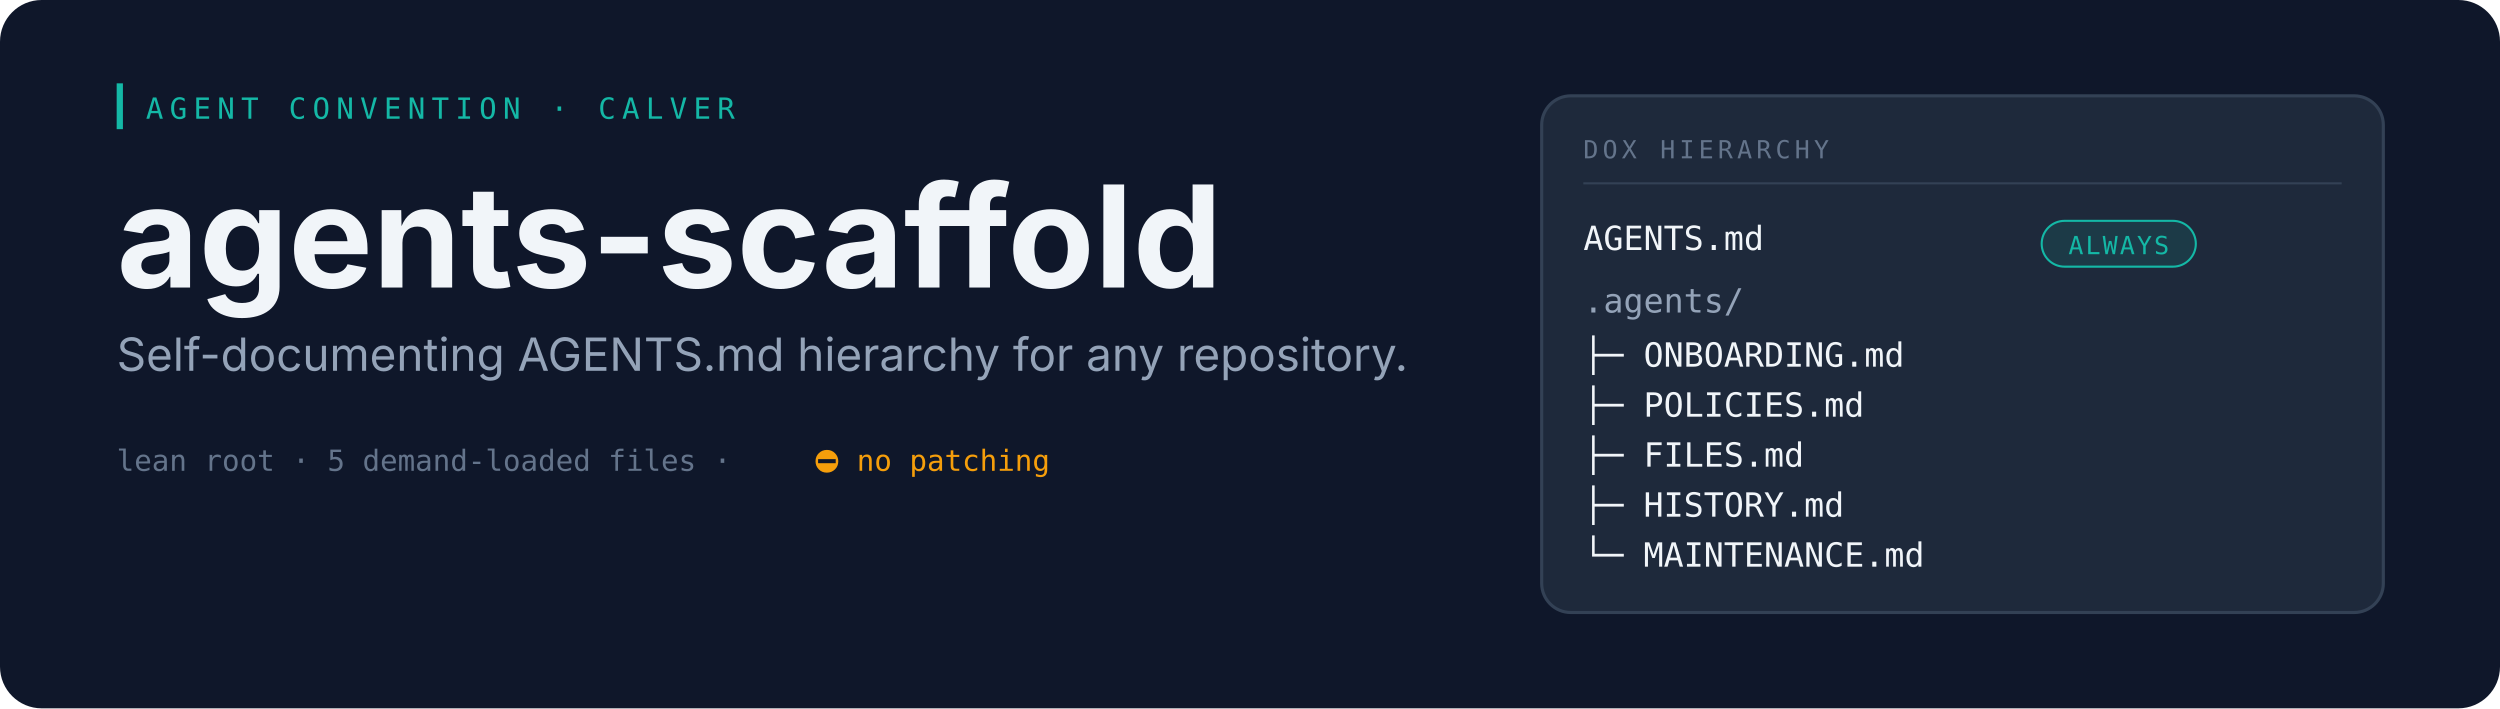
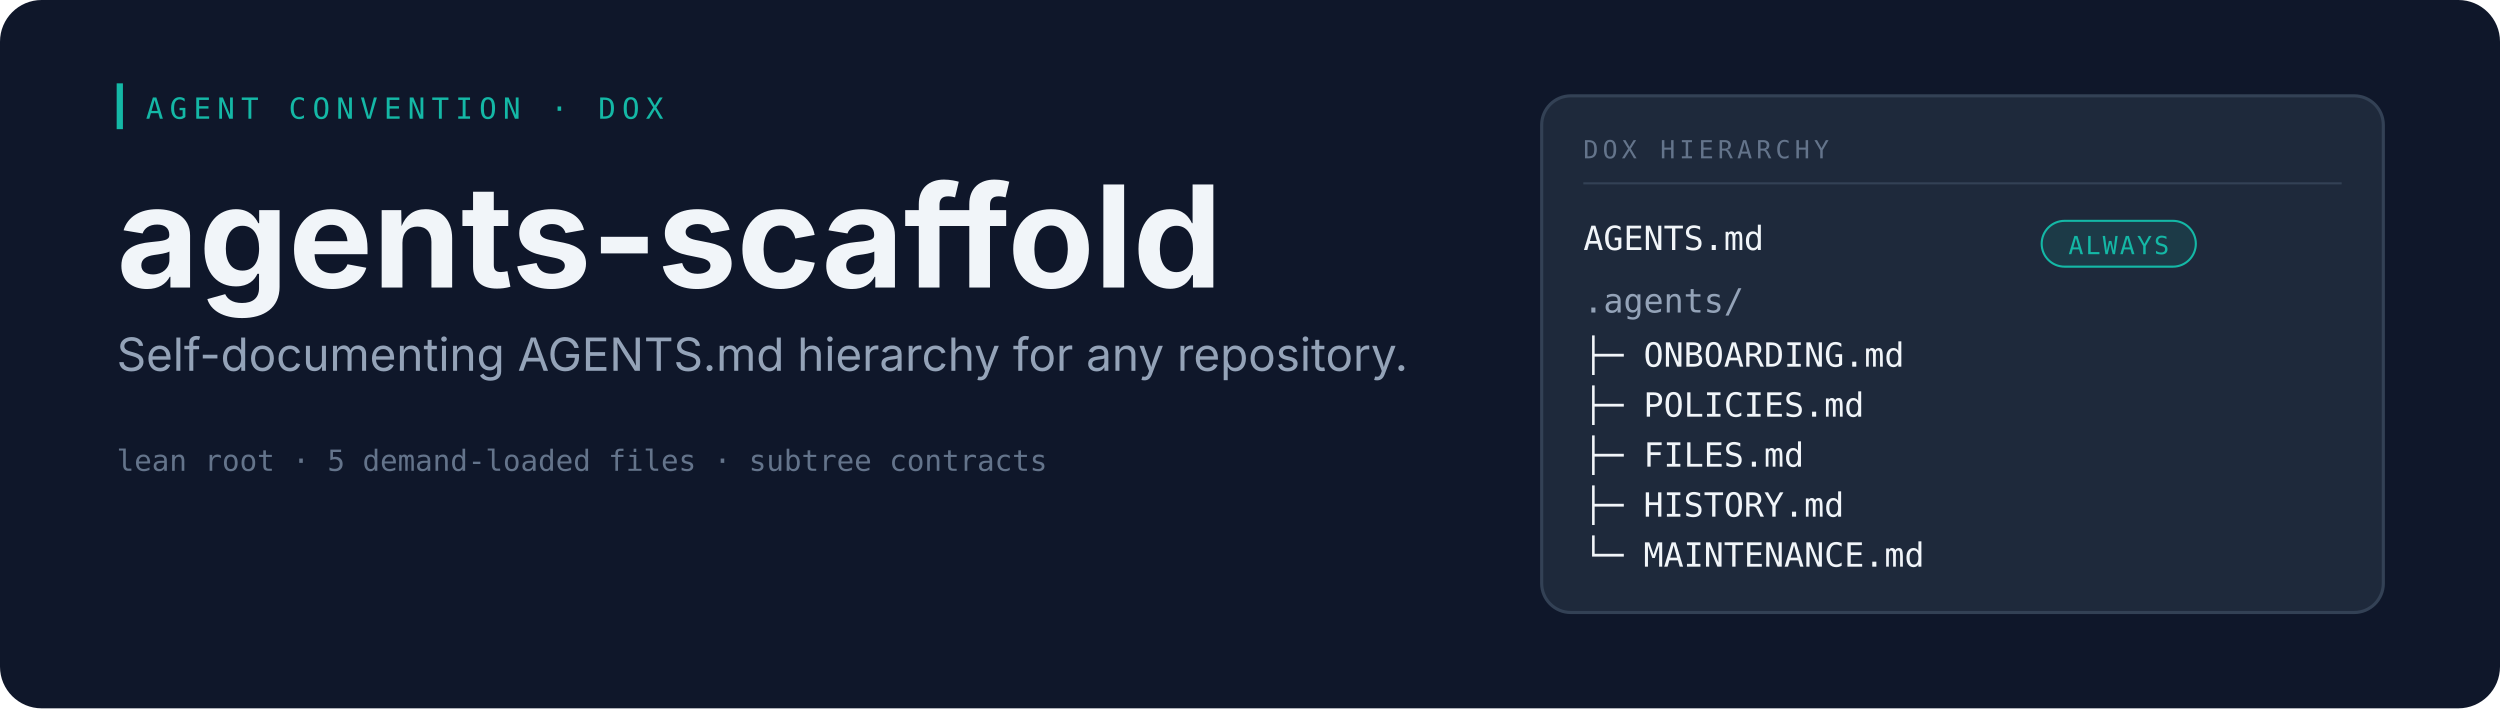
<svg xmlns="http://www.w3.org/2000/svg" width="1200" height="340" viewBox="0 0 1200 340" role="img" aria-labelledby="hero-title hero-desc">
  <rect width="1200" height="340" rx="20" fill="#0F172A" />
  <g transform="translate(56 40)">
    <rect x="0" y="0" width="3" height="22" fill="#14B8A6" />
-     <text x="14" y="17" font-family="ui-monospace, SFMono-Regular, Menlo, Consolas, monospace" font-size="14" letter-spacing="3" fill="#14B8A6">AGENT CONVENTION · CALVER</text>
+     <text x="14" y="17" font-family="ui-monospace, SFMono-Regular, Menlo, Consolas, monospace" font-size="14" letter-spacing="3" fill="#14B8A6">AGENT CONVENTION · DOX</text>
    <text x="0" y="98" font-family="ui-sans-serif, system-ui, -apple-system, BlinkMacSystemFont, Segoe UI, sans-serif" font-size="68" font-weight="700" fill="#F1F5F9">agents-scaffold</text>
    <text x="0" y="138" font-family="ui-sans-serif, system-ui, -apple-system, BlinkMacSystemFont, Segoe UI, sans-serif" font-size="22" fill="#94A3B8">Self-documenting AGENTS.md hierarchy for any repository.</text>
-     <text x="0" y="186" font-family="ui-monospace, SFMono-Regular, Menlo, Consolas, monospace" font-size="14" fill="#64748B">lean root · 5 demand-loaded files · </text>
-     <text x="335" y="186" font-family="ui-monospace, SFMono-Regular, Menlo, Consolas, monospace" font-size="14" fill="#F59E0B">⛔ no patching</text>
+     <text x="0" y="186" font-family="ui-monospace, SFMono-Regular, Menlo, Consolas, monospace" font-size="14" fill="#64748B">lean root · 5 demand-loaded files · subtree contracts</text>
  </g>
  <g transform="translate(740 46)">
    <rect x="0" y="0" width="404" height="248" rx="14" fill="#1E293B" stroke="#334155" stroke-width="1.5" />
    <text x="20" y="30" font-family="ui-monospace, SFMono-Regular, Menlo, Consolas, monospace" font-size="12" letter-spacing="2" fill="#64748B">DOX HIERARCHY</text>
    <line x1="20" y1="42" x2="384" y2="42" stroke="#334155" stroke-width="1" />
    <g font-family="ui-monospace, SFMono-Regular, Menlo, Consolas, monospace" font-size="16" fill="#F1F5F9">
      <text x="20" y="74">AGENTS.md</text>
      <rect x="240" y="60" width="74" height="22" rx="11" fill="#14B8A6" fill-opacity="0.12" stroke="#14B8A6" stroke-width="1" />
      <text x="277" y="76" text-anchor="middle" font-size="12" fill="#14B8A6" letter-spacing="1">ALWAYS</text>
      <text x="20" y="104" fill="#94A3B8">.agents/</text>
      <text x="20" y="130">├─ ONBOARDING.md</text>
      <text x="20" y="154">├─ POLICIES.md</text>
      <text x="20" y="178">├─ FILES.md</text>
      <text x="20" y="202">├─ HISTORY.md</text>
      <text x="20" y="226">└─ MAINTENANCE.md</text>
    </g>
  </g>
</svg>
